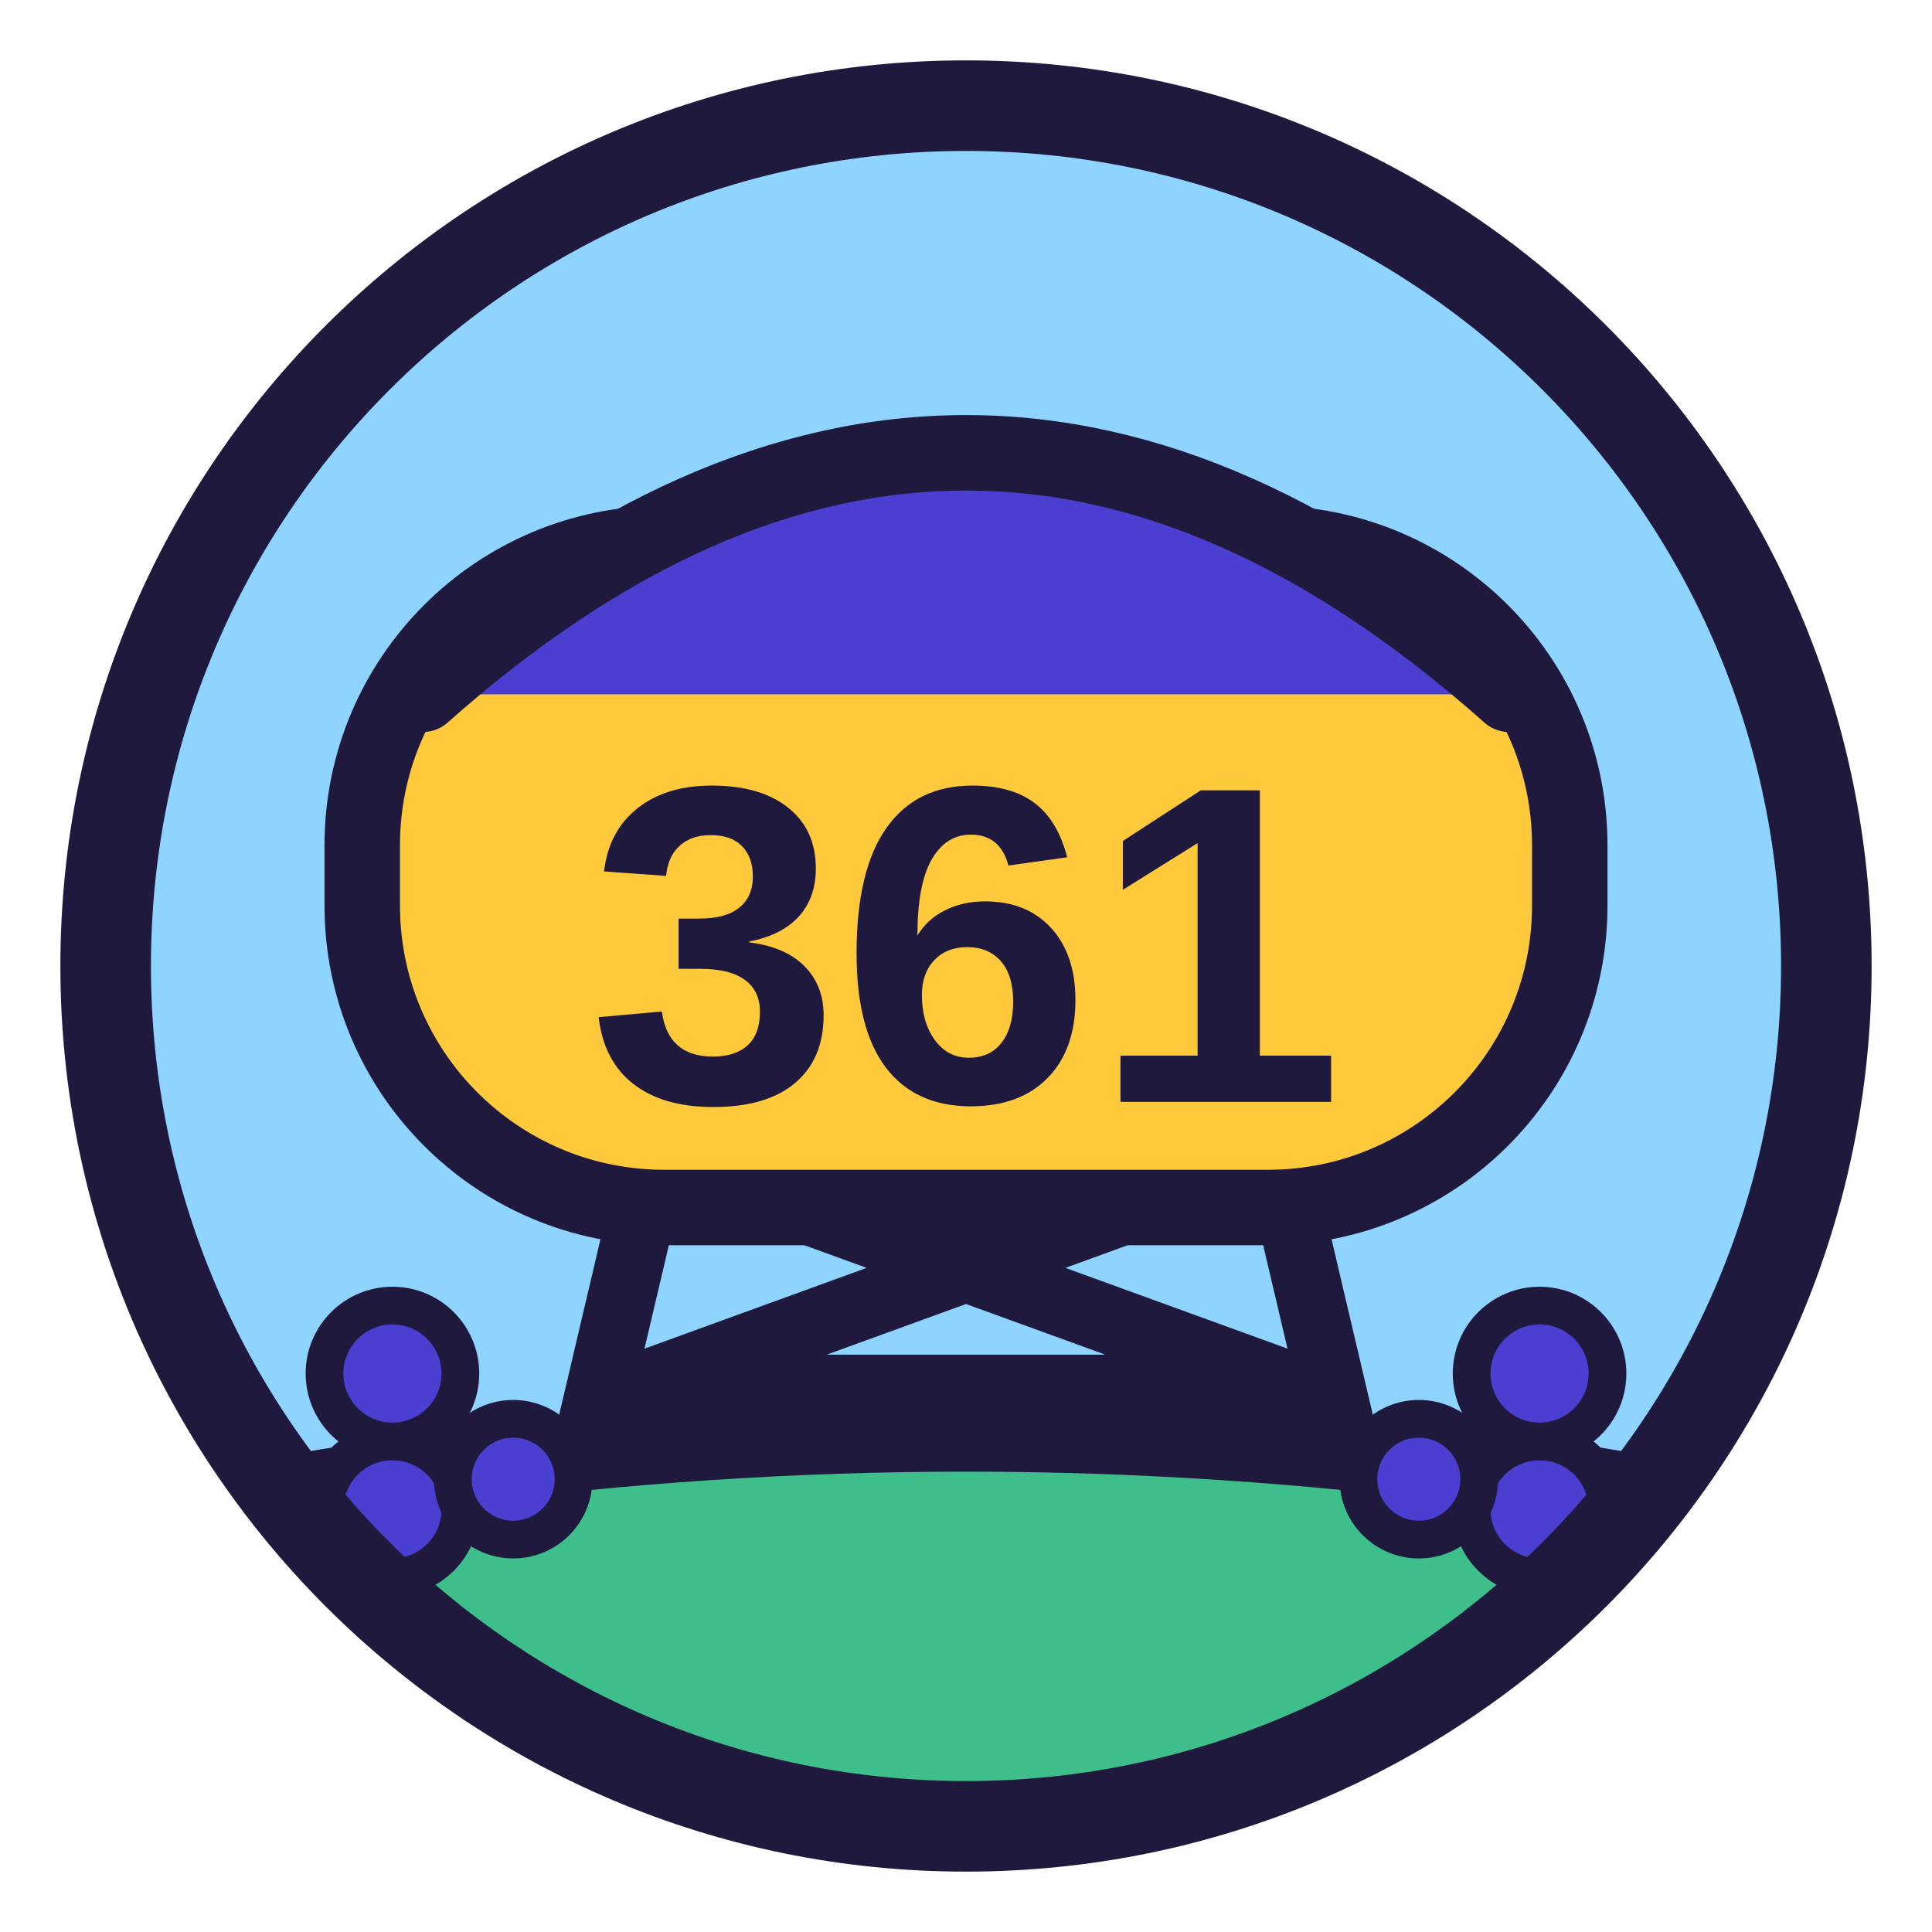
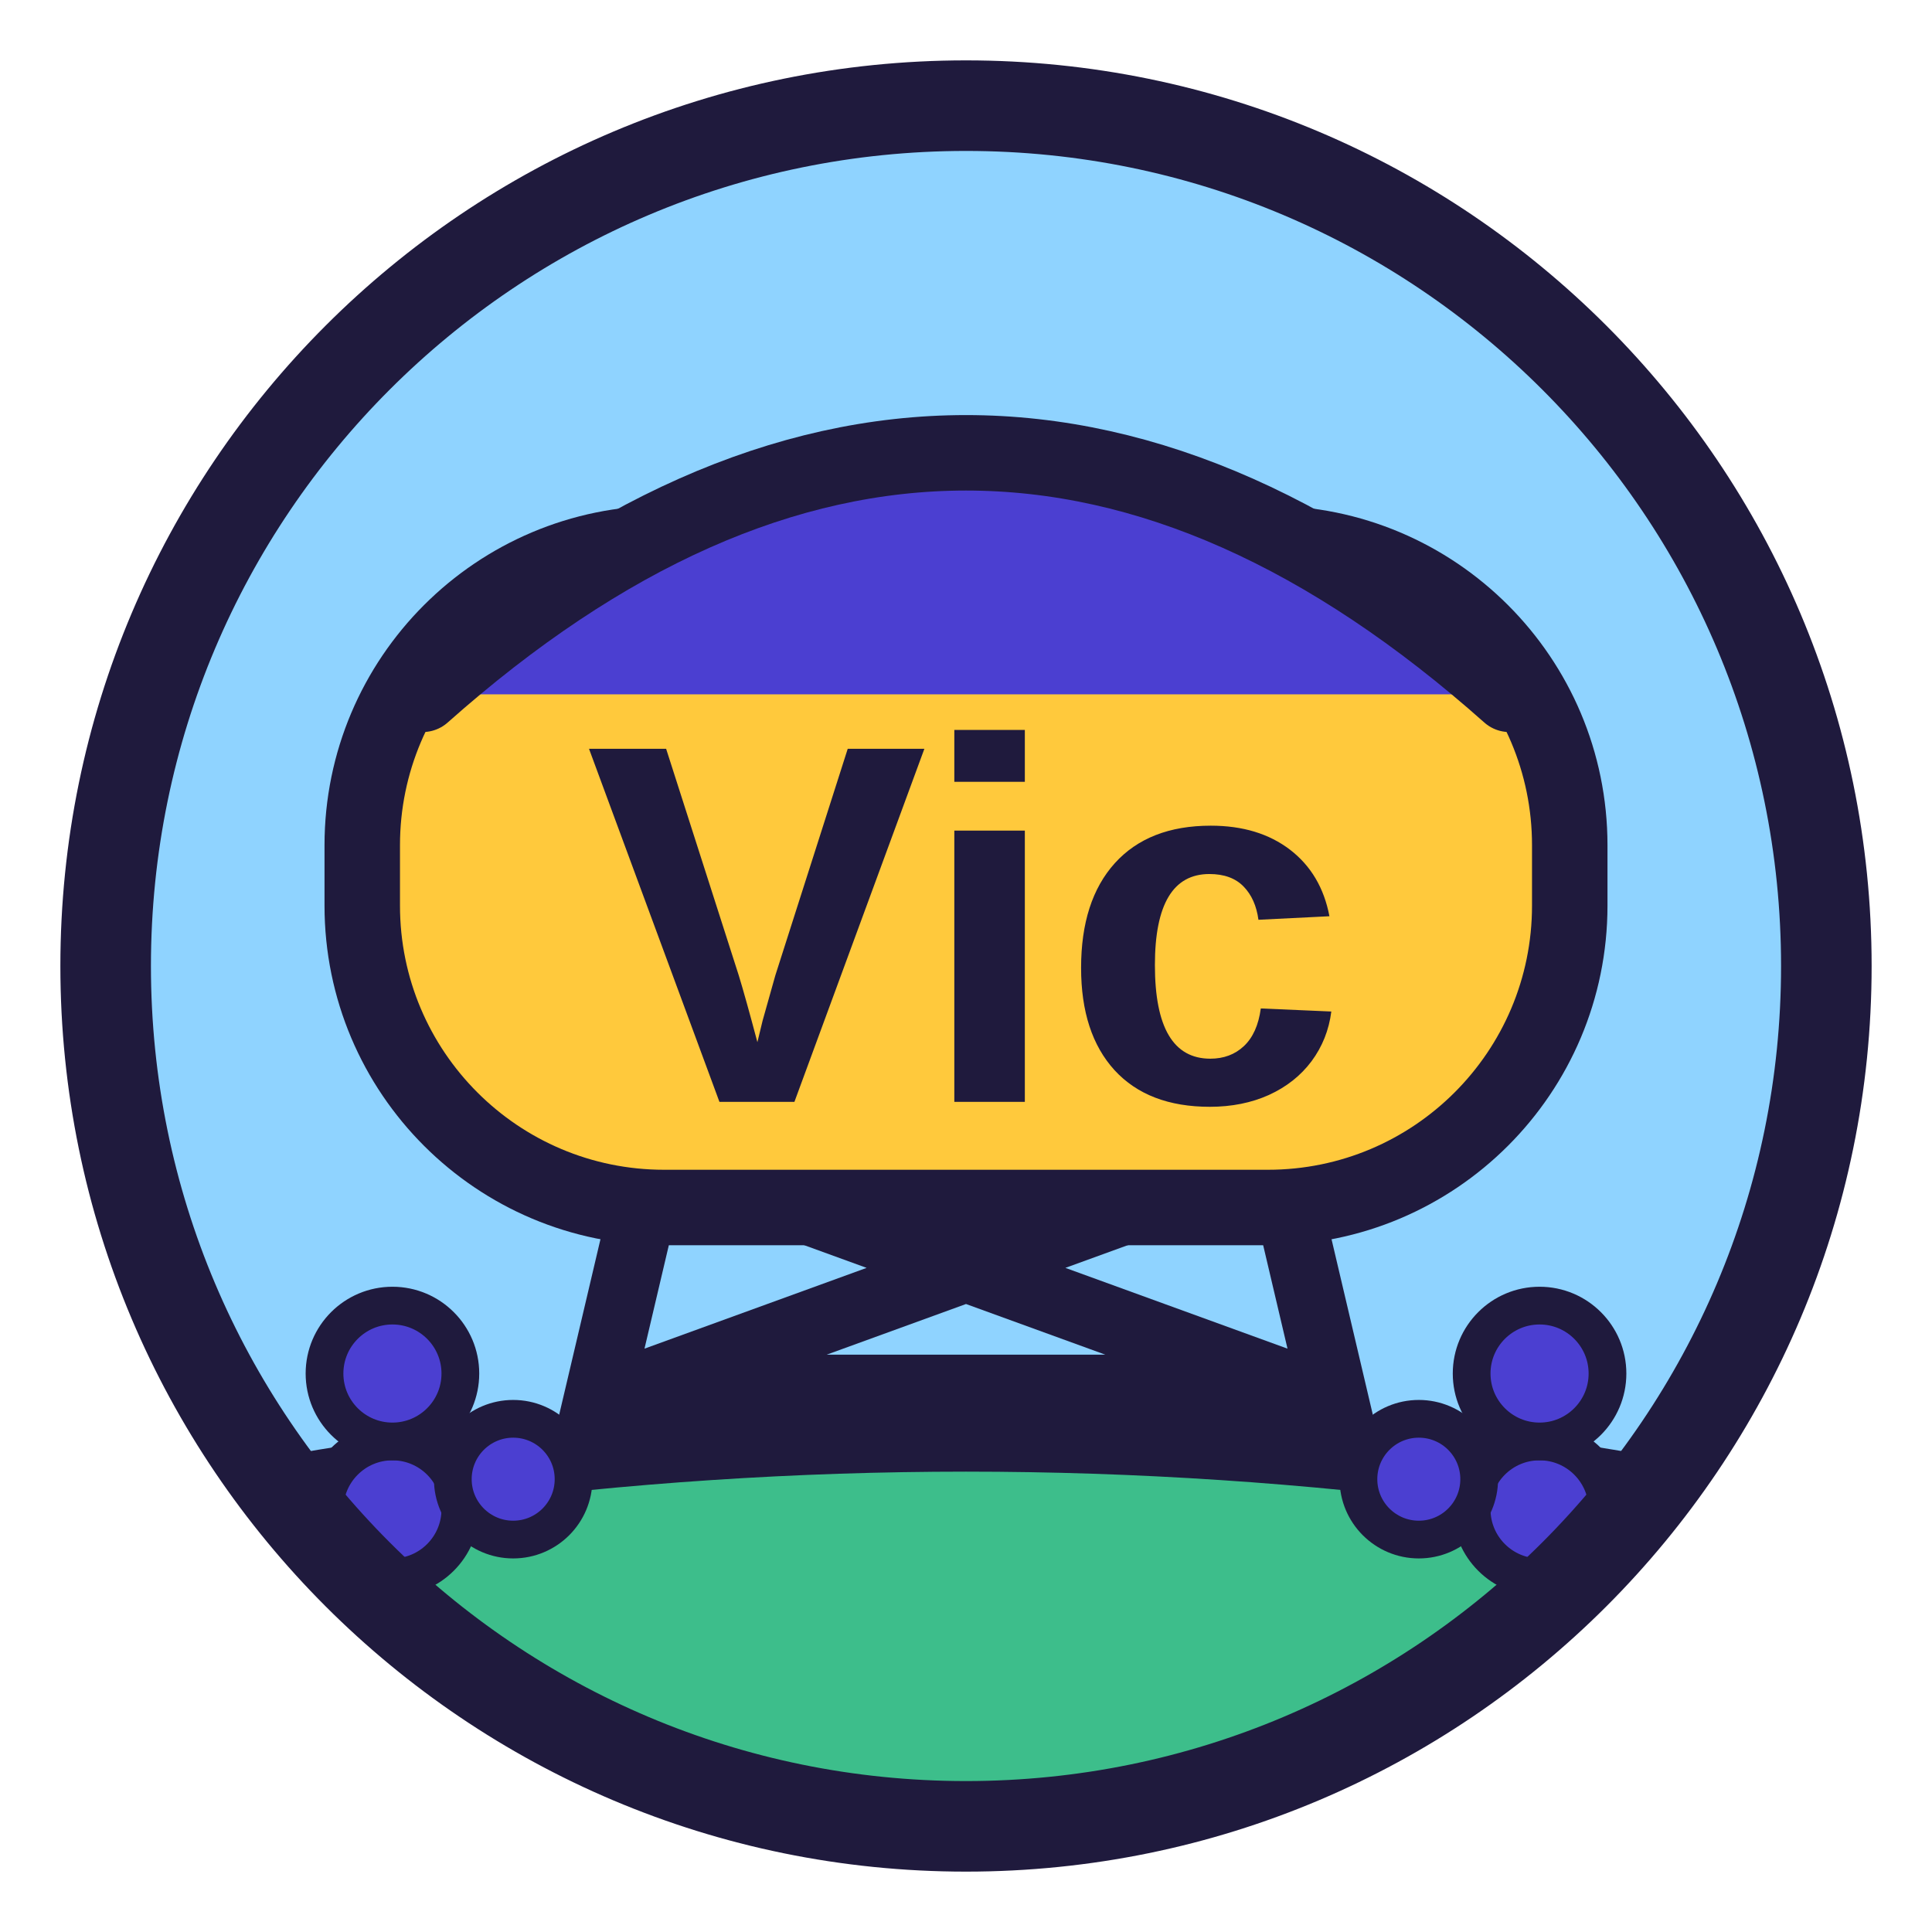
<svg xmlns="http://www.w3.org/2000/svg" viewBox="0 0 128 128" role="img" aria-label="The Vic 361">
  <defs>
    <clipPath id="c">
      <circle cx="64" cy="64" r="57" />
    </clipPath>
  </defs>
  <circle cx="64" cy="64" r="57" fill="#8FD3FF" />
  <g clip-path="url(#c)" stroke="#1F1A3D" stroke-width="5" stroke-linejoin="round" stroke-linecap="round">
    <path d="M44 74l-8 34M84 74l8 34M40 92h48M42 92l44-16M86 92l-44-16" fill="none" stroke-width="4.5" />
    <path d="M-4 104Q64 86 132 104V132H-4Z" fill="#3DBE8B" />
    <rect x="24" y="36" width="80" height="44" rx="20" fill="#FFC93C" />
    <path d="M28 46Q64 14 100 46" fill="#4B3FD1" />
-     <text x="64" y="73" text-anchor="middle" font-family="Fredoka, 'Arial Black', Arial, sans-serif" font-weight="700" font-size="30" fill="#1F1A3D" stroke="none">361</text>
+     <text x="64" y="73" text-anchor="middle" font-family="Fredoka, 'Arial Black', Arial, sans-serif" font-weight="700" font-size="34" fill="#1F1A3D" stroke="none">Vic</text>
    <g fill="#4B3FD1" stroke-width="2.5">
      <circle cx="26" cy="100" r="4.5" />
      <circle cx="26" cy="91" r="4.5" />
      <circle cx="34" cy="98" r="4" />
      <circle cx="102" cy="100" r="4.5" />
      <circle cx="102" cy="91" r="4.5" />
      <circle cx="94" cy="98" r="4" />
    </g>
  </g>
  <circle cx="64" cy="64" r="57" fill="none" stroke="#1F1A3D" stroke-width="6" />
</svg>
